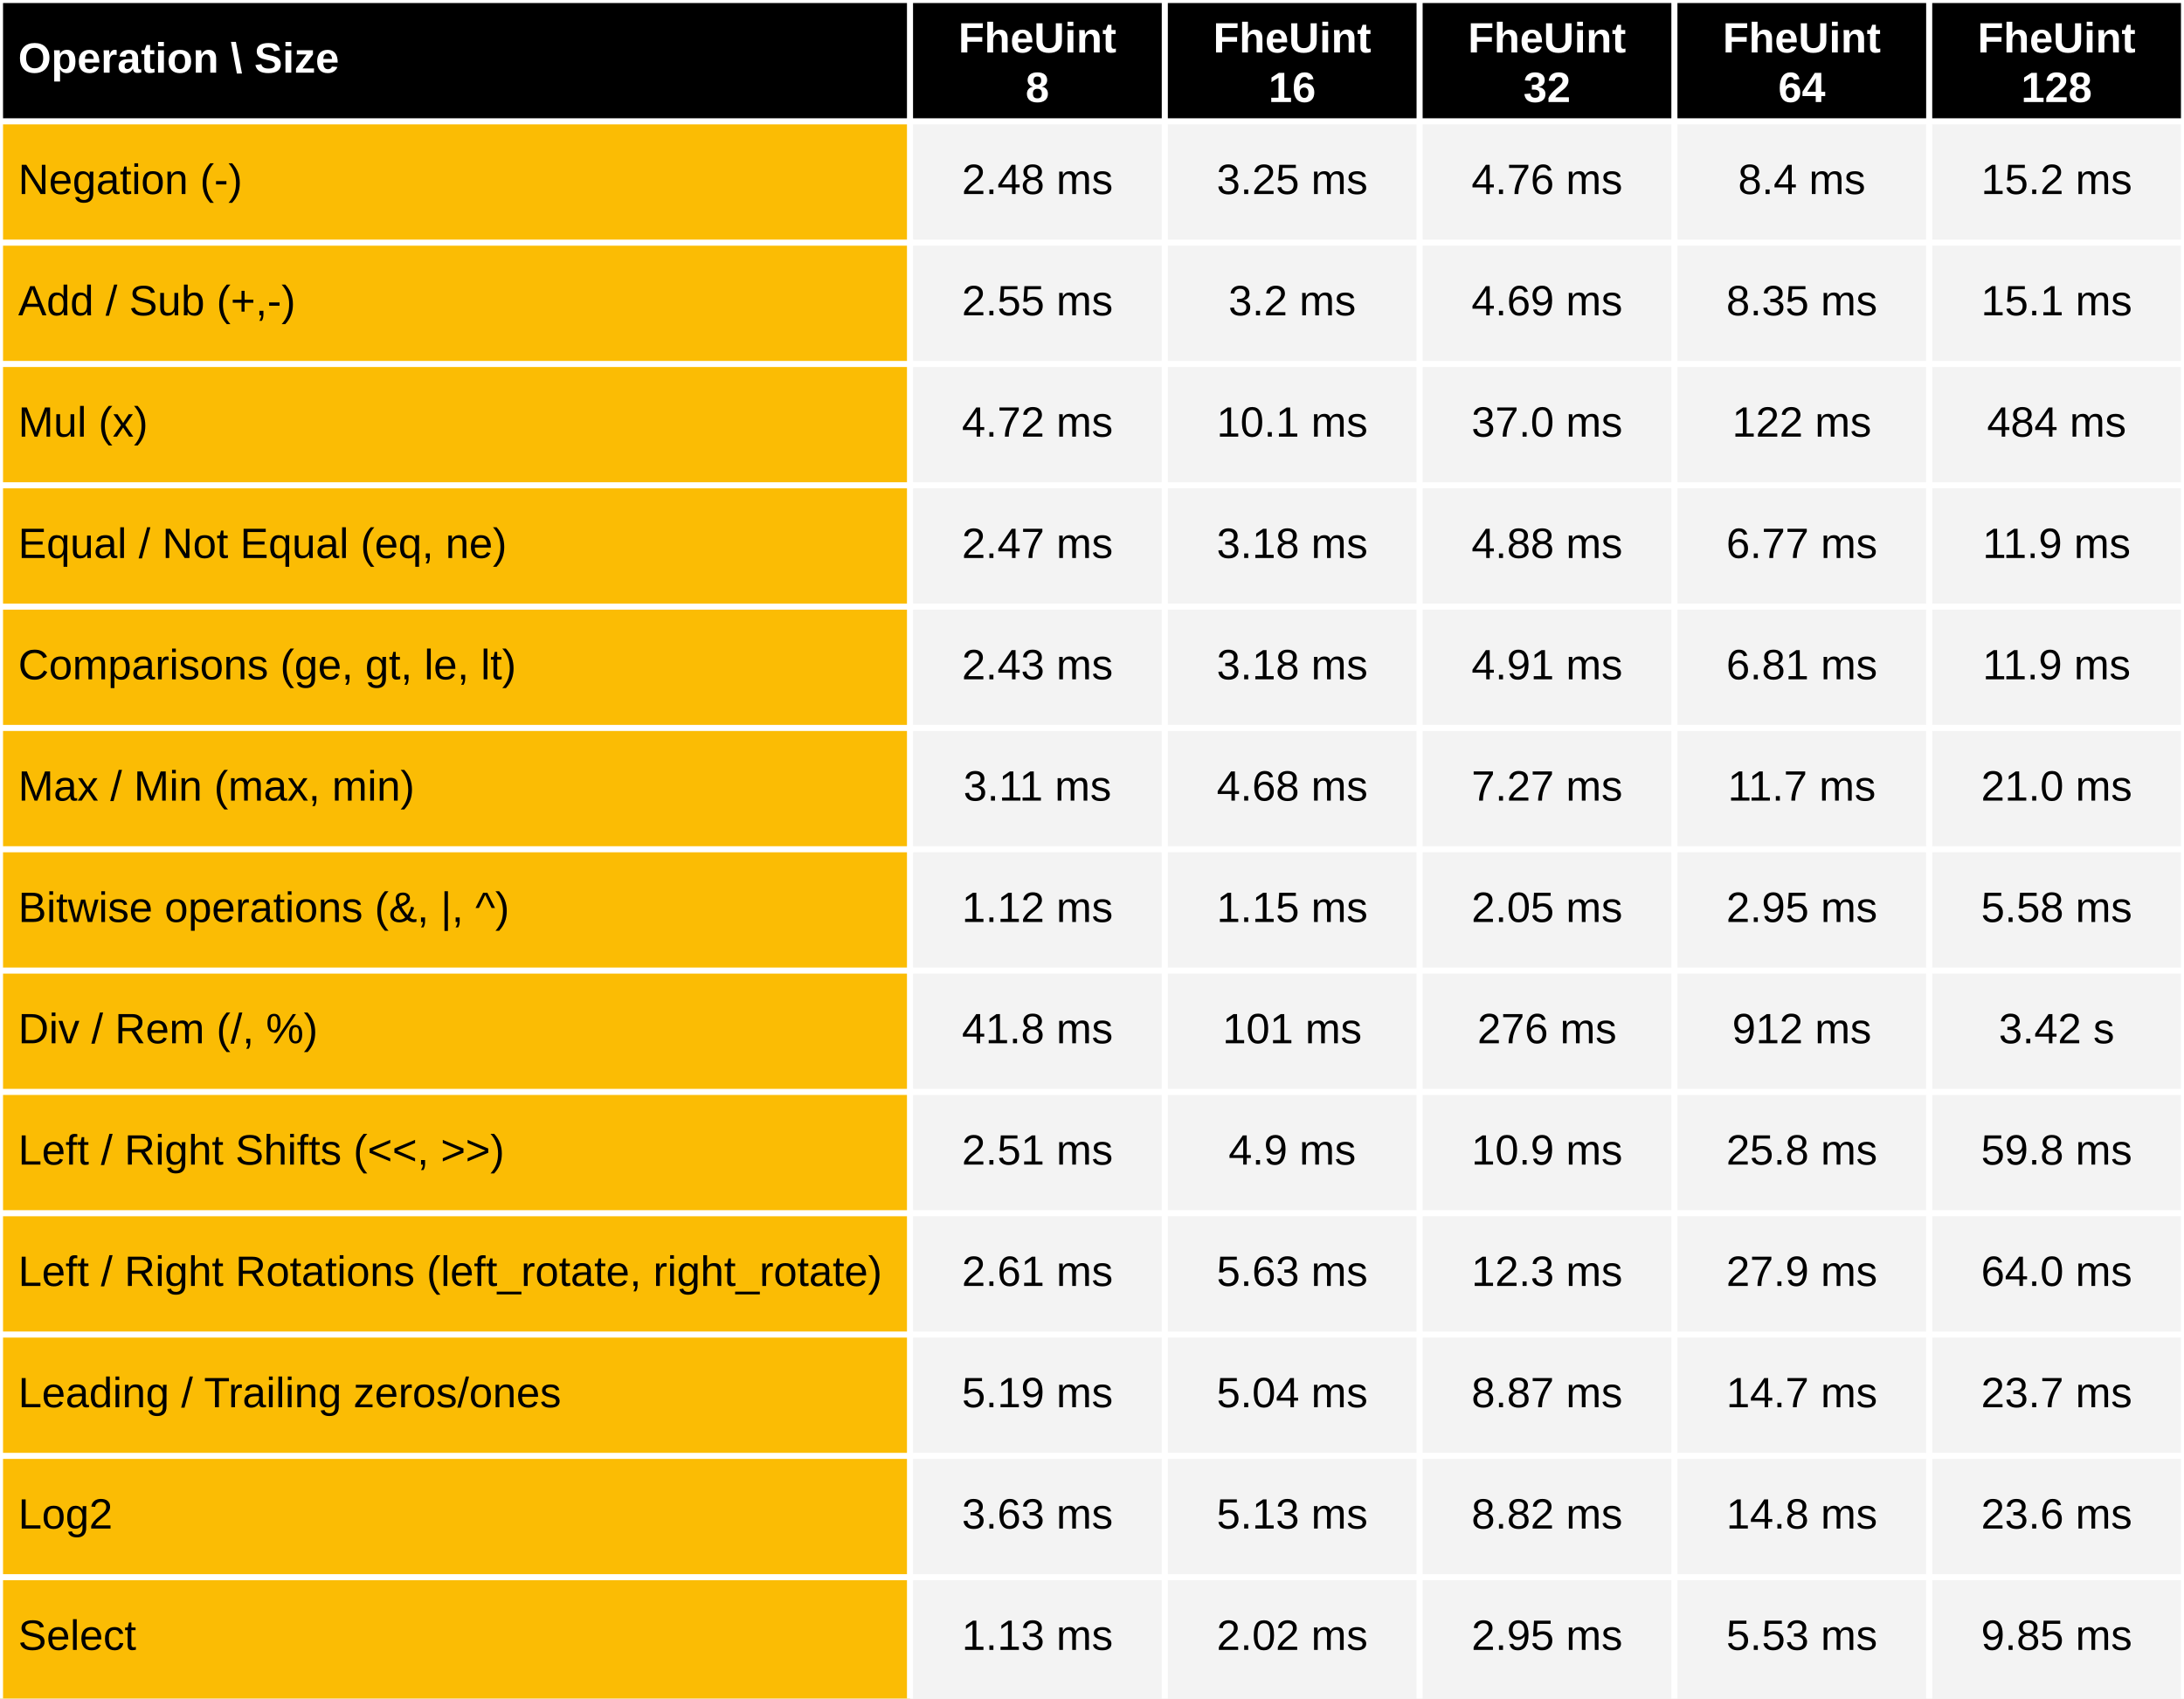
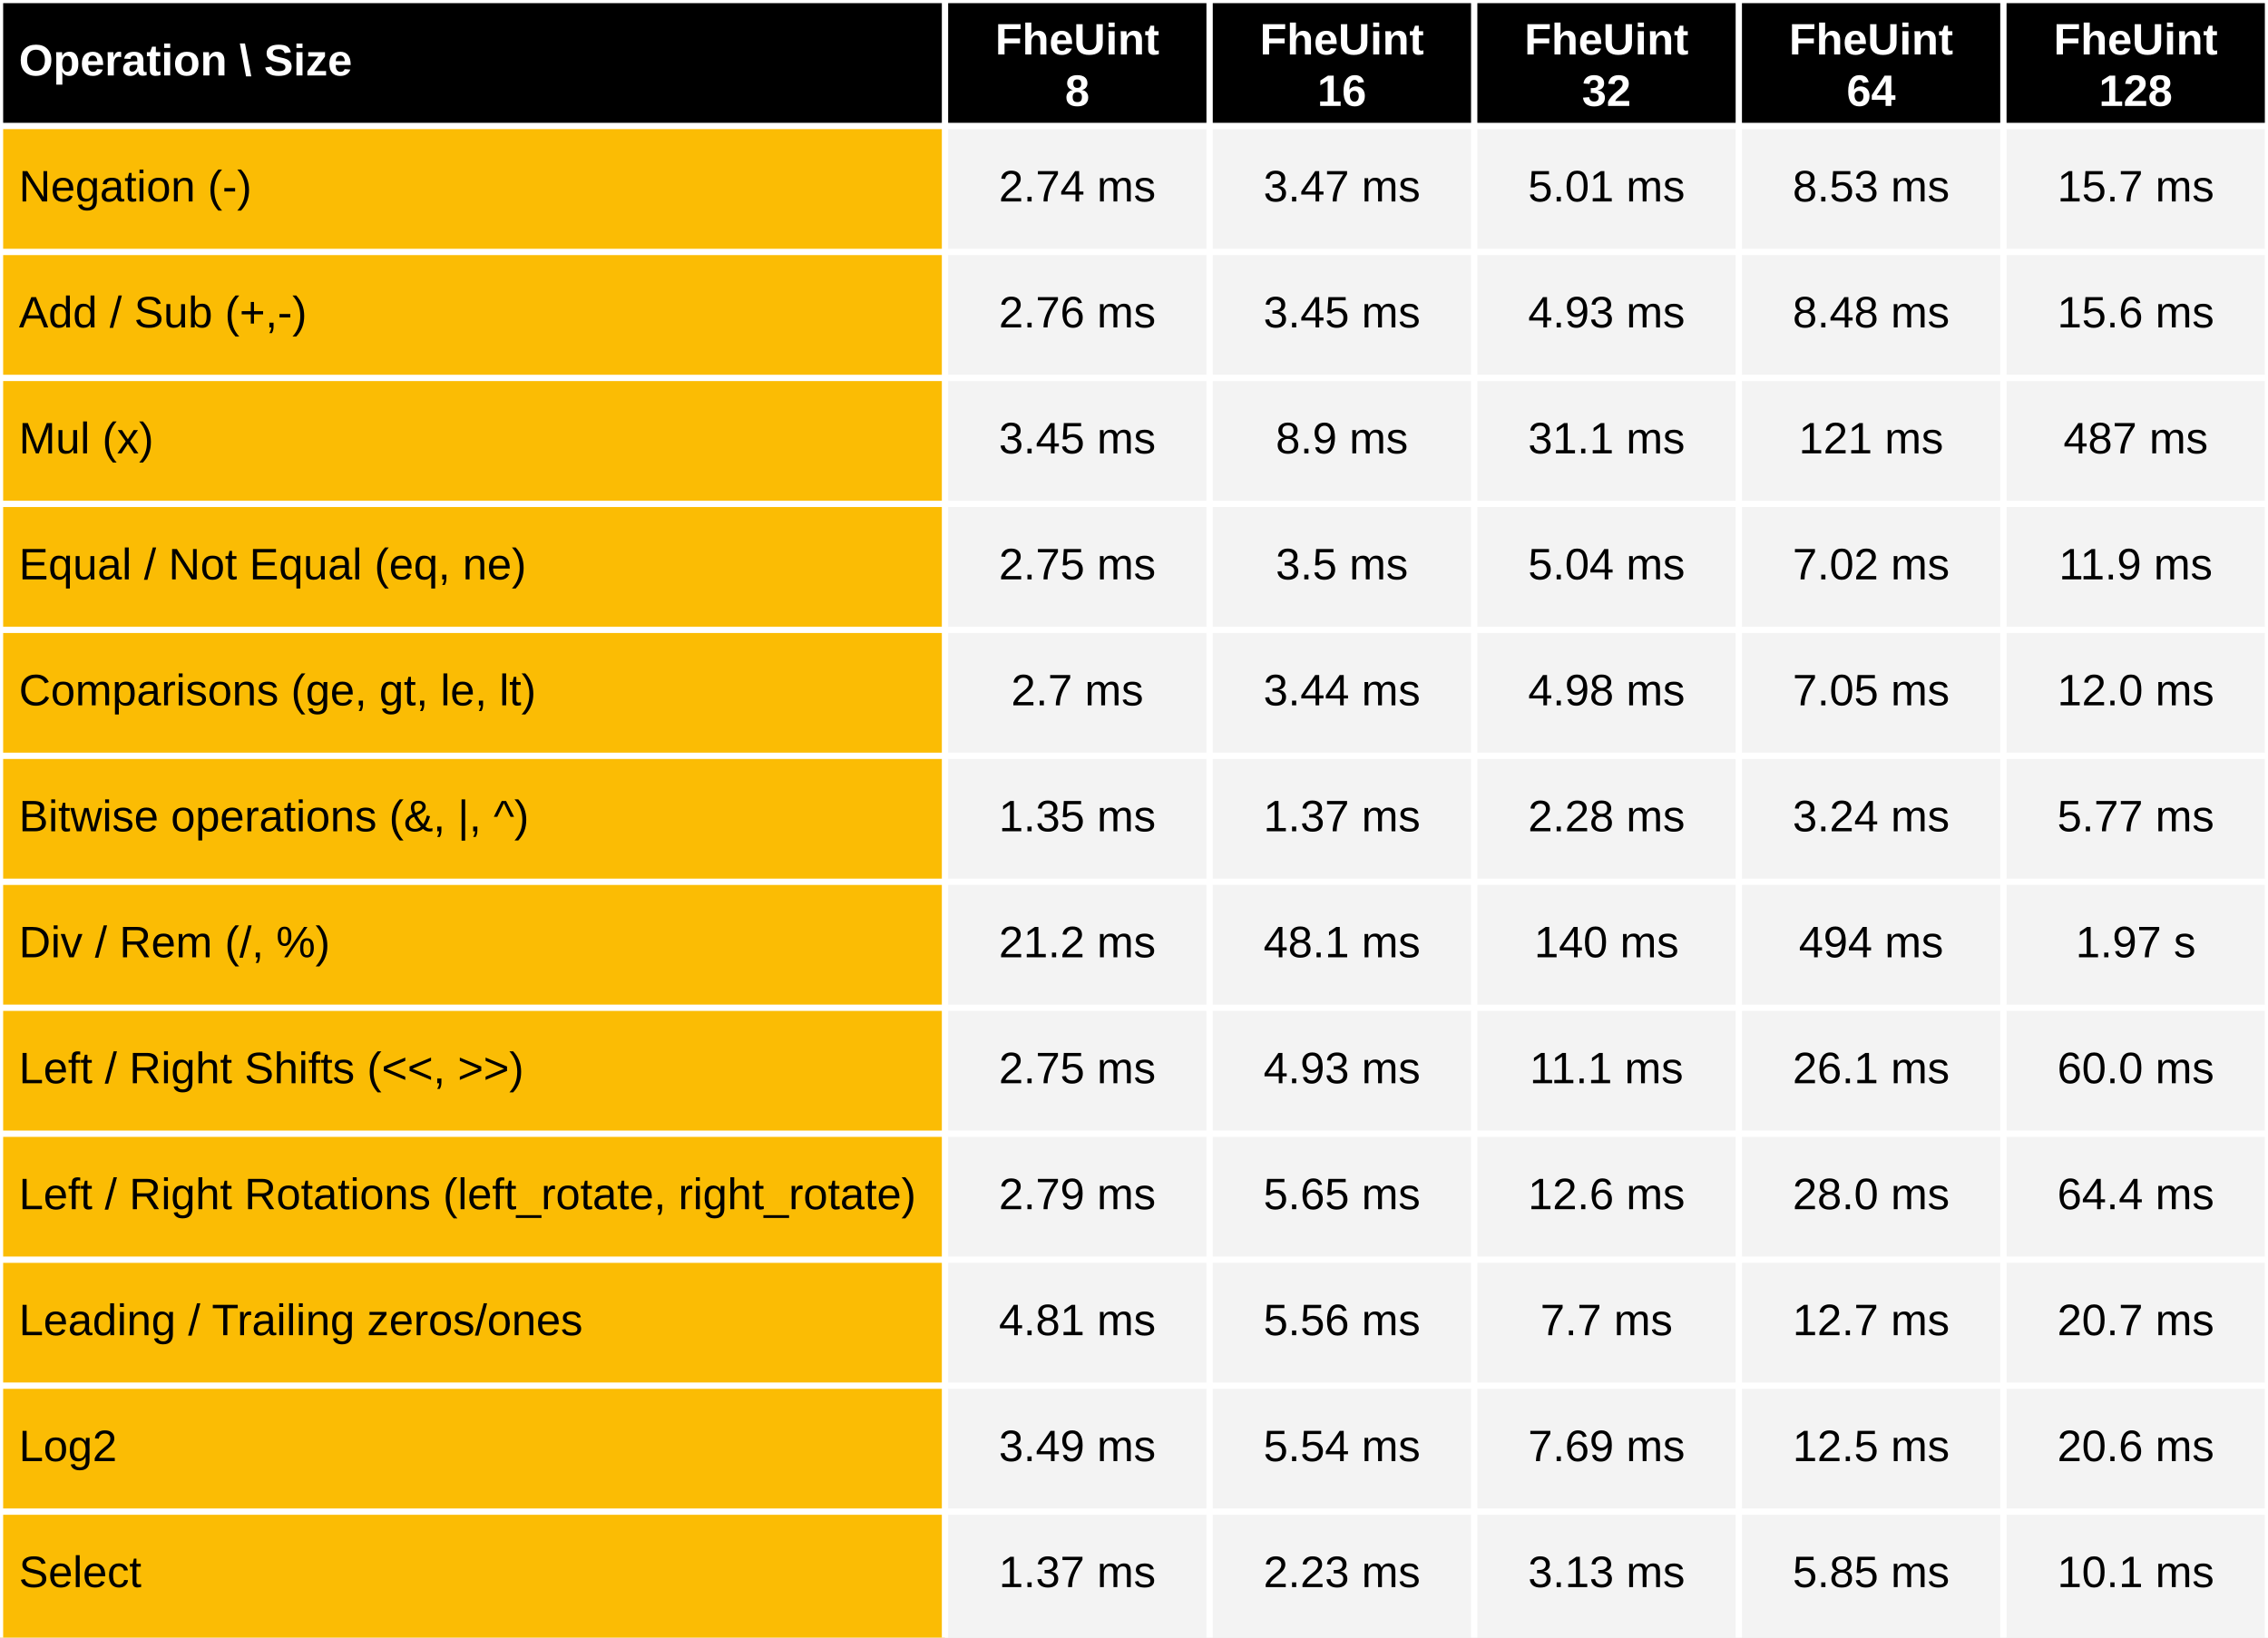
- <svg xmlns="http://www.w3.org/2000/svg" viewBox="0 0 720 560" preserveAspectRatio="meet" width="100%" height="560">
+ <svg xmlns="http://www.w3.org/2000/svg" viewBox="0 0 720 520" preserveAspectRatio="meet" width="100%" height="520">
  <rect x="0" y="0" width="720" height="40" fill="black" />
  <text dominant-baseline="middle" text-anchor="start" font-family="Arial" font-size="14" font-weight="bold" fill="white" x="6" y="20.0">Operation \ Size</text>
  <text dominant-baseline="middle" text-anchor="middle" font-family="Arial" font-size="14" font-weight="bold" fill="white" x="342.0" y="13.333">FheUint</text>
  <text dominant-baseline="middle" text-anchor="middle" font-family="Arial" font-size="14" font-weight="bold" fill="white" x="342.0" y="29.667">8</text>
  <text dominant-baseline="middle" text-anchor="middle" font-family="Arial" font-size="14" font-weight="bold" fill="white" x="426.0" y="13.333">FheUint</text>
  <text dominant-baseline="middle" text-anchor="middle" font-family="Arial" font-size="14" font-weight="bold" fill="white" x="426.0" y="29.667">16</text>
  <text dominant-baseline="middle" text-anchor="middle" font-family="Arial" font-size="14" font-weight="bold" fill="white" x="510.0" y="13.333">FheUint</text>
  <text dominant-baseline="middle" text-anchor="middle" font-family="Arial" font-size="14" font-weight="bold" fill="white" x="510.0" y="29.667">32</text>
  <text dominant-baseline="middle" text-anchor="middle" font-family="Arial" font-size="14" font-weight="bold" fill="white" x="594.0" y="13.333">FheUint</text>
  <text dominant-baseline="middle" text-anchor="middle" font-family="Arial" font-size="14" font-weight="bold" fill="white" x="594.0" y="29.667">64</text>
  <text dominant-baseline="middle" text-anchor="middle" font-family="Arial" font-size="14" font-weight="bold" fill="white" x="678.0" y="13.333">FheUint</text>
  <text dominant-baseline="middle" text-anchor="middle" font-family="Arial" font-size="14" font-weight="bold" fill="white" x="678.0" y="29.667">128</text>
-   <rect x="0" y="40" width="300" height="520" fill="#fbbc04" />
-   <rect x="300" y="40" width="420" height="520" fill="#f3f3f3" />
+   <rect x="0" y="40" width="300" height="480" fill="#fbbc04" />
+   <rect x="300" y="40" width="420" height="480" fill="#f3f3f3" />
  <text dominant-baseline="middle" text-anchor="start" font-family="Arial" font-size="14" font-weight="normal" fill="black" x="6" y="60.0">Negation (-)</text>
-   <text dominant-baseline="middle" text-anchor="middle" font-family="Arial" font-size="14" font-weight="normal" fill="black" x="342.0" y="60.0">2.48 ms</text>
-   <text dominant-baseline="middle" text-anchor="middle" font-family="Arial" font-size="14" font-weight="normal" fill="black" x="426.0" y="60.0">3.25 ms</text>
-   <text dominant-baseline="middle" text-anchor="middle" font-family="Arial" font-size="14" font-weight="normal" fill="black" x="510.0" y="60.0">4.76 ms</text>
-   <text dominant-baseline="middle" text-anchor="middle" font-family="Arial" font-size="14" font-weight="normal" fill="black" x="594.0" y="60.0">8.4 ms</text>
-   <text dominant-baseline="middle" text-anchor="middle" font-family="Arial" font-size="14" font-weight="normal" fill="black" x="678.0" y="60.0">15.2 ms</text>
+   <text dominant-baseline="middle" text-anchor="middle" font-family="Arial" font-size="14" font-weight="normal" fill="black" x="342.0" y="60.0">2.74 ms</text>
+   <text dominant-baseline="middle" text-anchor="middle" font-family="Arial" font-size="14" font-weight="normal" fill="black" x="426.0" y="60.0">3.47 ms</text>
+   <text dominant-baseline="middle" text-anchor="middle" font-family="Arial" font-size="14" font-weight="normal" fill="black" x="510.0" y="60.0">5.01 ms</text>
+   <text dominant-baseline="middle" text-anchor="middle" font-family="Arial" font-size="14" font-weight="normal" fill="black" x="594.0" y="60.0">8.53 ms</text>
+   <text dominant-baseline="middle" text-anchor="middle" font-family="Arial" font-size="14" font-weight="normal" fill="black" x="678.0" y="60.0">15.7 ms</text>
  <text dominant-baseline="middle" text-anchor="start" font-family="Arial" font-size="14" font-weight="normal" fill="black" x="6" y="100.0">Add / Sub (+,-)</text>
-   <text dominant-baseline="middle" text-anchor="middle" font-family="Arial" font-size="14" font-weight="normal" fill="black" x="342.0" y="100.0">2.55 ms</text>
-   <text dominant-baseline="middle" text-anchor="middle" font-family="Arial" font-size="14" font-weight="normal" fill="black" x="426.0" y="100.0">3.2 ms</text>
-   <text dominant-baseline="middle" text-anchor="middle" font-family="Arial" font-size="14" font-weight="normal" fill="black" x="510.0" y="100.0">4.69 ms</text>
-   <text dominant-baseline="middle" text-anchor="middle" font-family="Arial" font-size="14" font-weight="normal" fill="black" x="594.0" y="100.0">8.35 ms</text>
-   <text dominant-baseline="middle" text-anchor="middle" font-family="Arial" font-size="14" font-weight="normal" fill="black" x="678.0" y="100.0">15.1 ms</text>
+   <text dominant-baseline="middle" text-anchor="middle" font-family="Arial" font-size="14" font-weight="normal" fill="black" x="342.0" y="100.0">2.76 ms</text>
+   <text dominant-baseline="middle" text-anchor="middle" font-family="Arial" font-size="14" font-weight="normal" fill="black" x="426.0" y="100.0">3.45 ms</text>
+   <text dominant-baseline="middle" text-anchor="middle" font-family="Arial" font-size="14" font-weight="normal" fill="black" x="510.0" y="100.0">4.93 ms</text>
+   <text dominant-baseline="middle" text-anchor="middle" font-family="Arial" font-size="14" font-weight="normal" fill="black" x="594.0" y="100.0">8.48 ms</text>
+   <text dominant-baseline="middle" text-anchor="middle" font-family="Arial" font-size="14" font-weight="normal" fill="black" x="678.0" y="100.0">15.6 ms</text>
  <text dominant-baseline="middle" text-anchor="start" font-family="Arial" font-size="14" font-weight="normal" fill="black" x="6" y="140.0">Mul (x)</text>
-   <text dominant-baseline="middle" text-anchor="middle" font-family="Arial" font-size="14" font-weight="normal" fill="black" x="342.0" y="140.0">4.72 ms</text>
-   <text dominant-baseline="middle" text-anchor="middle" font-family="Arial" font-size="14" font-weight="normal" fill="black" x="426.0" y="140.0">10.1 ms</text>
-   <text dominant-baseline="middle" text-anchor="middle" font-family="Arial" font-size="14" font-weight="normal" fill="black" x="510.0" y="140.0">37.0 ms</text>
-   <text dominant-baseline="middle" text-anchor="middle" font-family="Arial" font-size="14" font-weight="normal" fill="black" x="594.0" y="140.0">122 ms</text>
-   <text dominant-baseline="middle" text-anchor="middle" font-family="Arial" font-size="14" font-weight="normal" fill="black" x="678.0" y="140.0">484 ms</text>
+   <text dominant-baseline="middle" text-anchor="middle" font-family="Arial" font-size="14" font-weight="normal" fill="black" x="342.0" y="140.0">3.45 ms</text>
+   <text dominant-baseline="middle" text-anchor="middle" font-family="Arial" font-size="14" font-weight="normal" fill="black" x="426.0" y="140.0">8.9 ms</text>
+   <text dominant-baseline="middle" text-anchor="middle" font-family="Arial" font-size="14" font-weight="normal" fill="black" x="510.0" y="140.0">31.1 ms</text>
+   <text dominant-baseline="middle" text-anchor="middle" font-family="Arial" font-size="14" font-weight="normal" fill="black" x="594.0" y="140.0">121 ms</text>
+   <text dominant-baseline="middle" text-anchor="middle" font-family="Arial" font-size="14" font-weight="normal" fill="black" x="678.0" y="140.0">487 ms</text>
  <text dominant-baseline="middle" text-anchor="start" font-family="Arial" font-size="14" font-weight="normal" fill="black" x="6" y="180.0">Equal / Not Equal (eq, ne)</text>
-   <text dominant-baseline="middle" text-anchor="middle" font-family="Arial" font-size="14" font-weight="normal" fill="black" x="342.0" y="180.0">2.47 ms</text>
-   <text dominant-baseline="middle" text-anchor="middle" font-family="Arial" font-size="14" font-weight="normal" fill="black" x="426.0" y="180.0">3.18 ms</text>
-   <text dominant-baseline="middle" text-anchor="middle" font-family="Arial" font-size="14" font-weight="normal" fill="black" x="510.0" y="180.0">4.88 ms</text>
-   <text dominant-baseline="middle" text-anchor="middle" font-family="Arial" font-size="14" font-weight="normal" fill="black" x="594.0" y="180.0">6.77 ms</text>
+   <text dominant-baseline="middle" text-anchor="middle" font-family="Arial" font-size="14" font-weight="normal" fill="black" x="342.0" y="180.0">2.75 ms</text>
+   <text dominant-baseline="middle" text-anchor="middle" font-family="Arial" font-size="14" font-weight="normal" fill="black" x="426.0" y="180.0">3.5 ms</text>
+   <text dominant-baseline="middle" text-anchor="middle" font-family="Arial" font-size="14" font-weight="normal" fill="black" x="510.0" y="180.0">5.04 ms</text>
+   <text dominant-baseline="middle" text-anchor="middle" font-family="Arial" font-size="14" font-weight="normal" fill="black" x="594.0" y="180.0">7.02 ms</text>
  <text dominant-baseline="middle" text-anchor="middle" font-family="Arial" font-size="14" font-weight="normal" fill="black" x="678.0" y="180.0">11.9 ms</text>
  <text dominant-baseline="middle" text-anchor="start" font-family="Arial" font-size="14" font-weight="normal" fill="black" x="6" y="220.0">Comparisons (ge, gt, le, lt)</text>
-   <text dominant-baseline="middle" text-anchor="middle" font-family="Arial" font-size="14" font-weight="normal" fill="black" x="342.0" y="220.0">2.43 ms</text>
-   <text dominant-baseline="middle" text-anchor="middle" font-family="Arial" font-size="14" font-weight="normal" fill="black" x="426.0" y="220.0">3.18 ms</text>
-   <text dominant-baseline="middle" text-anchor="middle" font-family="Arial" font-size="14" font-weight="normal" fill="black" x="510.0" y="220.0">4.91 ms</text>
-   <text dominant-baseline="middle" text-anchor="middle" font-family="Arial" font-size="14" font-weight="normal" fill="black" x="594.0" y="220.0">6.81 ms</text>
-   <text dominant-baseline="middle" text-anchor="middle" font-family="Arial" font-size="14" font-weight="normal" fill="black" x="678.0" y="220.0">11.9 ms</text>
-   <text dominant-baseline="middle" text-anchor="start" font-family="Arial" font-size="14" font-weight="normal" fill="black" x="6" y="260.0">Max / Min (max, min)</text>
-   <text dominant-baseline="middle" text-anchor="middle" font-family="Arial" font-size="14" font-weight="normal" fill="black" x="342.0" y="260.0">3.11 ms</text>
-   <text dominant-baseline="middle" text-anchor="middle" font-family="Arial" font-size="14" font-weight="normal" fill="black" x="426.0" y="260.0">4.68 ms</text>
-   <text dominant-baseline="middle" text-anchor="middle" font-family="Arial" font-size="14" font-weight="normal" fill="black" x="510.0" y="260.0">7.27 ms</text>
-   <text dominant-baseline="middle" text-anchor="middle" font-family="Arial" font-size="14" font-weight="normal" fill="black" x="594.0" y="260.0">11.7 ms</text>
-   <text dominant-baseline="middle" text-anchor="middle" font-family="Arial" font-size="14" font-weight="normal" fill="black" x="678.0" y="260.0">21.0 ms</text>
-   <text dominant-baseline="middle" text-anchor="start" font-family="Arial" font-size="14" font-weight="normal" fill="black" x="6" y="300.0">Bitwise operations (&amp;, |, ^)</text>
-   <text dominant-baseline="middle" text-anchor="middle" font-family="Arial" font-size="14" font-weight="normal" fill="black" x="342.0" y="300.0">1.12 ms</text>
-   <text dominant-baseline="middle" text-anchor="middle" font-family="Arial" font-size="14" font-weight="normal" fill="black" x="426.0" y="300.0">1.15 ms</text>
-   <text dominant-baseline="middle" text-anchor="middle" font-family="Arial" font-size="14" font-weight="normal" fill="black" x="510.0" y="300.0">2.05 ms</text>
-   <text dominant-baseline="middle" text-anchor="middle" font-family="Arial" font-size="14" font-weight="normal" fill="black" x="594.0" y="300.0">2.95 ms</text>
-   <text dominant-baseline="middle" text-anchor="middle" font-family="Arial" font-size="14" font-weight="normal" fill="black" x="678.0" y="300.0">5.58 ms</text>
-   <text dominant-baseline="middle" text-anchor="start" font-family="Arial" font-size="14" font-weight="normal" fill="black" x="6" y="340.0">Div / Rem  (/, %)</text>
-   <text dominant-baseline="middle" text-anchor="middle" font-family="Arial" font-size="14" font-weight="normal" fill="black" x="342.0" y="340.0">41.8 ms</text>
-   <text dominant-baseline="middle" text-anchor="middle" font-family="Arial" font-size="14" font-weight="normal" fill="black" x="426.0" y="340.0">101 ms</text>
-   <text dominant-baseline="middle" text-anchor="middle" font-family="Arial" font-size="14" font-weight="normal" fill="black" x="510.0" y="340.0">276 ms</text>
-   <text dominant-baseline="middle" text-anchor="middle" font-family="Arial" font-size="14" font-weight="normal" fill="black" x="594.0" y="340.0">912 ms</text>
-   <text dominant-baseline="middle" text-anchor="middle" font-family="Arial" font-size="14" font-weight="normal" fill="black" x="678.0" y="340.0">3.42 s</text>
-   <text dominant-baseline="middle" text-anchor="start" font-family="Arial" font-size="14" font-weight="normal" fill="black" x="6" y="380.0">Left / Right Shifts (&lt;&lt;, &gt;&gt;)</text>
-   <text dominant-baseline="middle" text-anchor="middle" font-family="Arial" font-size="14" font-weight="normal" fill="black" x="342.0" y="380.0">2.51 ms</text>
-   <text dominant-baseline="middle" text-anchor="middle" font-family="Arial" font-size="14" font-weight="normal" fill="black" x="426.0" y="380.0">4.9 ms</text>
-   <text dominant-baseline="middle" text-anchor="middle" font-family="Arial" font-size="14" font-weight="normal" fill="black" x="510.0" y="380.0">10.9 ms</text>
-   <text dominant-baseline="middle" text-anchor="middle" font-family="Arial" font-size="14" font-weight="normal" fill="black" x="594.0" y="380.0">25.8 ms</text>
-   <text dominant-baseline="middle" text-anchor="middle" font-family="Arial" font-size="14" font-weight="normal" fill="black" x="678.0" y="380.0">59.8 ms</text>
-   <text dominant-baseline="middle" text-anchor="start" font-family="Arial" font-size="14" font-weight="normal" fill="black" x="6" y="420.0">Left / Right Rotations (left_rotate, right_rotate)</text>
-   <text dominant-baseline="middle" text-anchor="middle" font-family="Arial" font-size="14" font-weight="normal" fill="black" x="342.0" y="420.0">2.61 ms</text>
-   <text dominant-baseline="middle" text-anchor="middle" font-family="Arial" font-size="14" font-weight="normal" fill="black" x="426.0" y="420.0">5.63 ms</text>
-   <text dominant-baseline="middle" text-anchor="middle" font-family="Arial" font-size="14" font-weight="normal" fill="black" x="510.0" y="420.0">12.3 ms</text>
-   <text dominant-baseline="middle" text-anchor="middle" font-family="Arial" font-size="14" font-weight="normal" fill="black" x="594.0" y="420.0">27.9 ms</text>
-   <text dominant-baseline="middle" text-anchor="middle" font-family="Arial" font-size="14" font-weight="normal" fill="black" x="678.0" y="420.0">64.0 ms</text>
-   <text dominant-baseline="middle" text-anchor="start" font-family="Arial" font-size="14" font-weight="normal" fill="black" x="6" y="460.0">Leading / Trailing zeros/ones</text>
-   <text dominant-baseline="middle" text-anchor="middle" font-family="Arial" font-size="14" font-weight="normal" fill="black" x="342.0" y="460.0">5.19 ms</text>
-   <text dominant-baseline="middle" text-anchor="middle" font-family="Arial" font-size="14" font-weight="normal" fill="black" x="426.0" y="460.0">5.04 ms</text>
-   <text dominant-baseline="middle" text-anchor="middle" font-family="Arial" font-size="14" font-weight="normal" fill="black" x="510.0" y="460.0">8.87 ms</text>
-   <text dominant-baseline="middle" text-anchor="middle" font-family="Arial" font-size="14" font-weight="normal" fill="black" x="594.0" y="460.0">14.7 ms</text>
-   <text dominant-baseline="middle" text-anchor="middle" font-family="Arial" font-size="14" font-weight="normal" fill="black" x="678.0" y="460.0">23.7 ms</text>
-   <text dominant-baseline="middle" text-anchor="start" font-family="Arial" font-size="14" font-weight="normal" fill="black" x="6" y="500.0">Log2</text>
-   <text dominant-baseline="middle" text-anchor="middle" font-family="Arial" font-size="14" font-weight="normal" fill="black" x="342.0" y="500.0">3.63 ms</text>
-   <text dominant-baseline="middle" text-anchor="middle" font-family="Arial" font-size="14" font-weight="normal" fill="black" x="426.0" y="500.0">5.13 ms</text>
-   <text dominant-baseline="middle" text-anchor="middle" font-family="Arial" font-size="14" font-weight="normal" fill="black" x="510.0" y="500.0">8.82 ms</text>
-   <text dominant-baseline="middle" text-anchor="middle" font-family="Arial" font-size="14" font-weight="normal" fill="black" x="594.0" y="500.0">14.8 ms</text>
-   <text dominant-baseline="middle" text-anchor="middle" font-family="Arial" font-size="14" font-weight="normal" fill="black" x="678.0" y="500.0">23.6 ms</text>
-   <text dominant-baseline="middle" text-anchor="start" font-family="Arial" font-size="14" font-weight="normal" fill="black" x="6" y="540.0">Select</text>
-   <text dominant-baseline="middle" text-anchor="middle" font-family="Arial" font-size="14" font-weight="normal" fill="black" x="342.0" y="540.0">1.13 ms</text>
-   <text dominant-baseline="middle" text-anchor="middle" font-family="Arial" font-size="14" font-weight="normal" fill="black" x="426.0" y="540.0">2.02 ms</text>
-   <text dominant-baseline="middle" text-anchor="middle" font-family="Arial" font-size="14" font-weight="normal" fill="black" x="510.0" y="540.0">2.95 ms</text>
-   <text dominant-baseline="middle" text-anchor="middle" font-family="Arial" font-size="14" font-weight="normal" fill="black" x="594.0" y="540.0">5.53 ms</text>
-   <text dominant-baseline="middle" text-anchor="middle" font-family="Arial" font-size="14" font-weight="normal" fill="black" x="678.0" y="540.0">9.85 ms</text>
+   <text dominant-baseline="middle" text-anchor="middle" font-family="Arial" font-size="14" font-weight="normal" fill="black" x="342.0" y="220.0">2.7 ms</text>
+   <text dominant-baseline="middle" text-anchor="middle" font-family="Arial" font-size="14" font-weight="normal" fill="black" x="426.0" y="220.0">3.44 ms</text>
+   <text dominant-baseline="middle" text-anchor="middle" font-family="Arial" font-size="14" font-weight="normal" fill="black" x="510.0" y="220.0">4.98 ms</text>
+   <text dominant-baseline="middle" text-anchor="middle" font-family="Arial" font-size="14" font-weight="normal" fill="black" x="594.0" y="220.0">7.05 ms</text>
+   <text dominant-baseline="middle" text-anchor="middle" font-family="Arial" font-size="14" font-weight="normal" fill="black" x="678.0" y="220.0">12.0 ms</text>
+   <text dominant-baseline="middle" text-anchor="start" font-family="Arial" font-size="14" font-weight="normal" fill="black" x="6" y="260.0">Bitwise operations (&amp;, |, ^)</text>
+   <text dominant-baseline="middle" text-anchor="middle" font-family="Arial" font-size="14" font-weight="normal" fill="black" x="342.0" y="260.0">1.35 ms</text>
+   <text dominant-baseline="middle" text-anchor="middle" font-family="Arial" font-size="14" font-weight="normal" fill="black" x="426.0" y="260.0">1.37 ms</text>
+   <text dominant-baseline="middle" text-anchor="middle" font-family="Arial" font-size="14" font-weight="normal" fill="black" x="510.0" y="260.0">2.28 ms</text>
+   <text dominant-baseline="middle" text-anchor="middle" font-family="Arial" font-size="14" font-weight="normal" fill="black" x="594.0" y="260.0">3.24 ms</text>
+   <text dominant-baseline="middle" text-anchor="middle" font-family="Arial" font-size="14" font-weight="normal" fill="black" x="678.0" y="260.0">5.77 ms</text>
+   <text dominant-baseline="middle" text-anchor="start" font-family="Arial" font-size="14" font-weight="normal" fill="black" x="6" y="300.0">Div / Rem  (/, %)</text>
+   <text dominant-baseline="middle" text-anchor="middle" font-family="Arial" font-size="14" font-weight="normal" fill="black" x="342.0" y="300.0">21.2 ms</text>
+   <text dominant-baseline="middle" text-anchor="middle" font-family="Arial" font-size="14" font-weight="normal" fill="black" x="426.0" y="300.0">48.1 ms</text>
+   <text dominant-baseline="middle" text-anchor="middle" font-family="Arial" font-size="14" font-weight="normal" fill="black" x="510.0" y="300.0">140 ms</text>
+   <text dominant-baseline="middle" text-anchor="middle" font-family="Arial" font-size="14" font-weight="normal" fill="black" x="594.0" y="300.0">494 ms</text>
+   <text dominant-baseline="middle" text-anchor="middle" font-family="Arial" font-size="14" font-weight="normal" fill="black" x="678.0" y="300.0">1.97 s</text>
+   <text dominant-baseline="middle" text-anchor="start" font-family="Arial" font-size="14" font-weight="normal" fill="black" x="6" y="340.0">Left / Right Shifts (&lt;&lt;, &gt;&gt;)</text>
+   <text dominant-baseline="middle" text-anchor="middle" font-family="Arial" font-size="14" font-weight="normal" fill="black" x="342.0" y="340.0">2.75 ms</text>
+   <text dominant-baseline="middle" text-anchor="middle" font-family="Arial" font-size="14" font-weight="normal" fill="black" x="426.0" y="340.0">4.93 ms</text>
+   <text dominant-baseline="middle" text-anchor="middle" font-family="Arial" font-size="14" font-weight="normal" fill="black" x="510.0" y="340.0">11.1 ms</text>
+   <text dominant-baseline="middle" text-anchor="middle" font-family="Arial" font-size="14" font-weight="normal" fill="black" x="594.0" y="340.0">26.1 ms</text>
+   <text dominant-baseline="middle" text-anchor="middle" font-family="Arial" font-size="14" font-weight="normal" fill="black" x="678.0" y="340.0">60.0 ms</text>
+   <text dominant-baseline="middle" text-anchor="start" font-family="Arial" font-size="14" font-weight="normal" fill="black" x="6" y="380.0">Left / Right Rotations (left_rotate, right_rotate)</text>
+   <text dominant-baseline="middle" text-anchor="middle" font-family="Arial" font-size="14" font-weight="normal" fill="black" x="342.0" y="380.0">2.79 ms</text>
+   <text dominant-baseline="middle" text-anchor="middle" font-family="Arial" font-size="14" font-weight="normal" fill="black" x="426.0" y="380.0">5.65 ms</text>
+   <text dominant-baseline="middle" text-anchor="middle" font-family="Arial" font-size="14" font-weight="normal" fill="black" x="510.0" y="380.0">12.6 ms</text>
+   <text dominant-baseline="middle" text-anchor="middle" font-family="Arial" font-size="14" font-weight="normal" fill="black" x="594.0" y="380.0">28.0 ms</text>
+   <text dominant-baseline="middle" text-anchor="middle" font-family="Arial" font-size="14" font-weight="normal" fill="black" x="678.0" y="380.0">64.4 ms</text>
+   <text dominant-baseline="middle" text-anchor="start" font-family="Arial" font-size="14" font-weight="normal" fill="black" x="6" y="420.0">Leading / Trailing zeros/ones</text>
+   <text dominant-baseline="middle" text-anchor="middle" font-family="Arial" font-size="14" font-weight="normal" fill="black" x="342.0" y="420.0">4.81 ms</text>
+   <text dominant-baseline="middle" text-anchor="middle" font-family="Arial" font-size="14" font-weight="normal" fill="black" x="426.0" y="420.0">5.56 ms</text>
+   <text dominant-baseline="middle" text-anchor="middle" font-family="Arial" font-size="14" font-weight="normal" fill="black" x="510.0" y="420.0">7.7 ms</text>
+   <text dominant-baseline="middle" text-anchor="middle" font-family="Arial" font-size="14" font-weight="normal" fill="black" x="594.0" y="420.0">12.7 ms</text>
+   <text dominant-baseline="middle" text-anchor="middle" font-family="Arial" font-size="14" font-weight="normal" fill="black" x="678.0" y="420.0">20.7 ms</text>
+   <text dominant-baseline="middle" text-anchor="start" font-family="Arial" font-size="14" font-weight="normal" fill="black" x="6" y="460.0">Log2</text>
+   <text dominant-baseline="middle" text-anchor="middle" font-family="Arial" font-size="14" font-weight="normal" fill="black" x="342.0" y="460.0">3.49 ms</text>
+   <text dominant-baseline="middle" text-anchor="middle" font-family="Arial" font-size="14" font-weight="normal" fill="black" x="426.0" y="460.0">5.54 ms</text>
+   <text dominant-baseline="middle" text-anchor="middle" font-family="Arial" font-size="14" font-weight="normal" fill="black" x="510.0" y="460.0">7.69 ms</text>
+   <text dominant-baseline="middle" text-anchor="middle" font-family="Arial" font-size="14" font-weight="normal" fill="black" x="594.0" y="460.0">12.5 ms</text>
+   <text dominant-baseline="middle" text-anchor="middle" font-family="Arial" font-size="14" font-weight="normal" fill="black" x="678.0" y="460.0">20.6 ms</text>
+   <text dominant-baseline="middle" text-anchor="start" font-family="Arial" font-size="14" font-weight="normal" fill="black" x="6" y="500.0">Select</text>
+   <text dominant-baseline="middle" text-anchor="middle" font-family="Arial" font-size="14" font-weight="normal" fill="black" x="342.0" y="500.0">1.37 ms</text>
+   <text dominant-baseline="middle" text-anchor="middle" font-family="Arial" font-size="14" font-weight="normal" fill="black" x="426.0" y="500.0">2.23 ms</text>
+   <text dominant-baseline="middle" text-anchor="middle" font-family="Arial" font-size="14" font-weight="normal" fill="black" x="510.0" y="500.0">3.13 ms</text>
+   <text dominant-baseline="middle" text-anchor="middle" font-family="Arial" font-size="14" font-weight="normal" fill="black" x="594.0" y="500.0">5.85 ms</text>
+   <text dominant-baseline="middle" text-anchor="middle" font-family="Arial" font-size="14" font-weight="normal" fill="black" x="678.0" y="500.0">10.1 ms</text>
  <line stroke="white" stroke-width="2" x1="0" y1="0" x2="720" y2="0" />
  <line stroke="white" stroke-width="2" x1="0" y1="40" x2="720" y2="40" />
  <line stroke="white" stroke-width="2" x1="0" y1="80" x2="720" y2="80" />
  <line stroke="white" stroke-width="2" x1="0" y1="120" x2="720" y2="120" />
  <line stroke="white" stroke-width="2" x1="0" y1="160" x2="720" y2="160" />
  <line stroke="white" stroke-width="2" x1="0" y1="200" x2="720" y2="200" />
  <line stroke="white" stroke-width="2" x1="0" y1="240" x2="720" y2="240" />
  <line stroke="white" stroke-width="2" x1="0" y1="280" x2="720" y2="280" />
  <line stroke="white" stroke-width="2" x1="0" y1="320" x2="720" y2="320" />
  <line stroke="white" stroke-width="2" x1="0" y1="360" x2="720" y2="360" />
  <line stroke="white" stroke-width="2" x1="0" y1="400" x2="720" y2="400" />
  <line stroke="white" stroke-width="2" x1="0" y1="440" x2="720" y2="440" />
  <line stroke="white" stroke-width="2" x1="0" y1="480" x2="720" y2="480" />
-   <line stroke="white" stroke-width="2" x1="0" y1="520" x2="720" y2="520" />
-   <line stroke="white" stroke-width="2" x1="0" y1="0" x2="0" y2="560" />
-   <line stroke="white" stroke-width="2" x1="300.0" y1="0" x2="300.0" y2="560" />
-   <line stroke="white" stroke-width="2" x1="384.0" y1="0" x2="384.0" y2="560" />
-   <line stroke="white" stroke-width="2" x1="468.0" y1="0" x2="468.0" y2="560" />
-   <line stroke="white" stroke-width="2" x1="552.0" y1="0" x2="552.0" y2="560" />
-   <line stroke="white" stroke-width="2" x1="636.0" y1="0" x2="636.0" y2="560" />
-   <line stroke="white" stroke-width="2" x1="720.0" y1="0" x2="720.0" y2="560" />
+   <line stroke="white" stroke-width="2" x1="0" y1="0" x2="0" y2="520" />
+   <line stroke="white" stroke-width="2" x1="300.0" y1="0" x2="300.0" y2="520" />
+   <line stroke="white" stroke-width="2" x1="384.0" y1="0" x2="384.0" y2="520" />
+   <line stroke="white" stroke-width="2" x1="468.0" y1="0" x2="468.0" y2="520" />
+   <line stroke="white" stroke-width="2" x1="552.0" y1="0" x2="552.0" y2="520" />
+   <line stroke="white" stroke-width="2" x1="636.0" y1="0" x2="636.0" y2="520" />
+   <line stroke="white" stroke-width="2" x1="720.0" y1="0" x2="720.0" y2="520" />
</svg>
